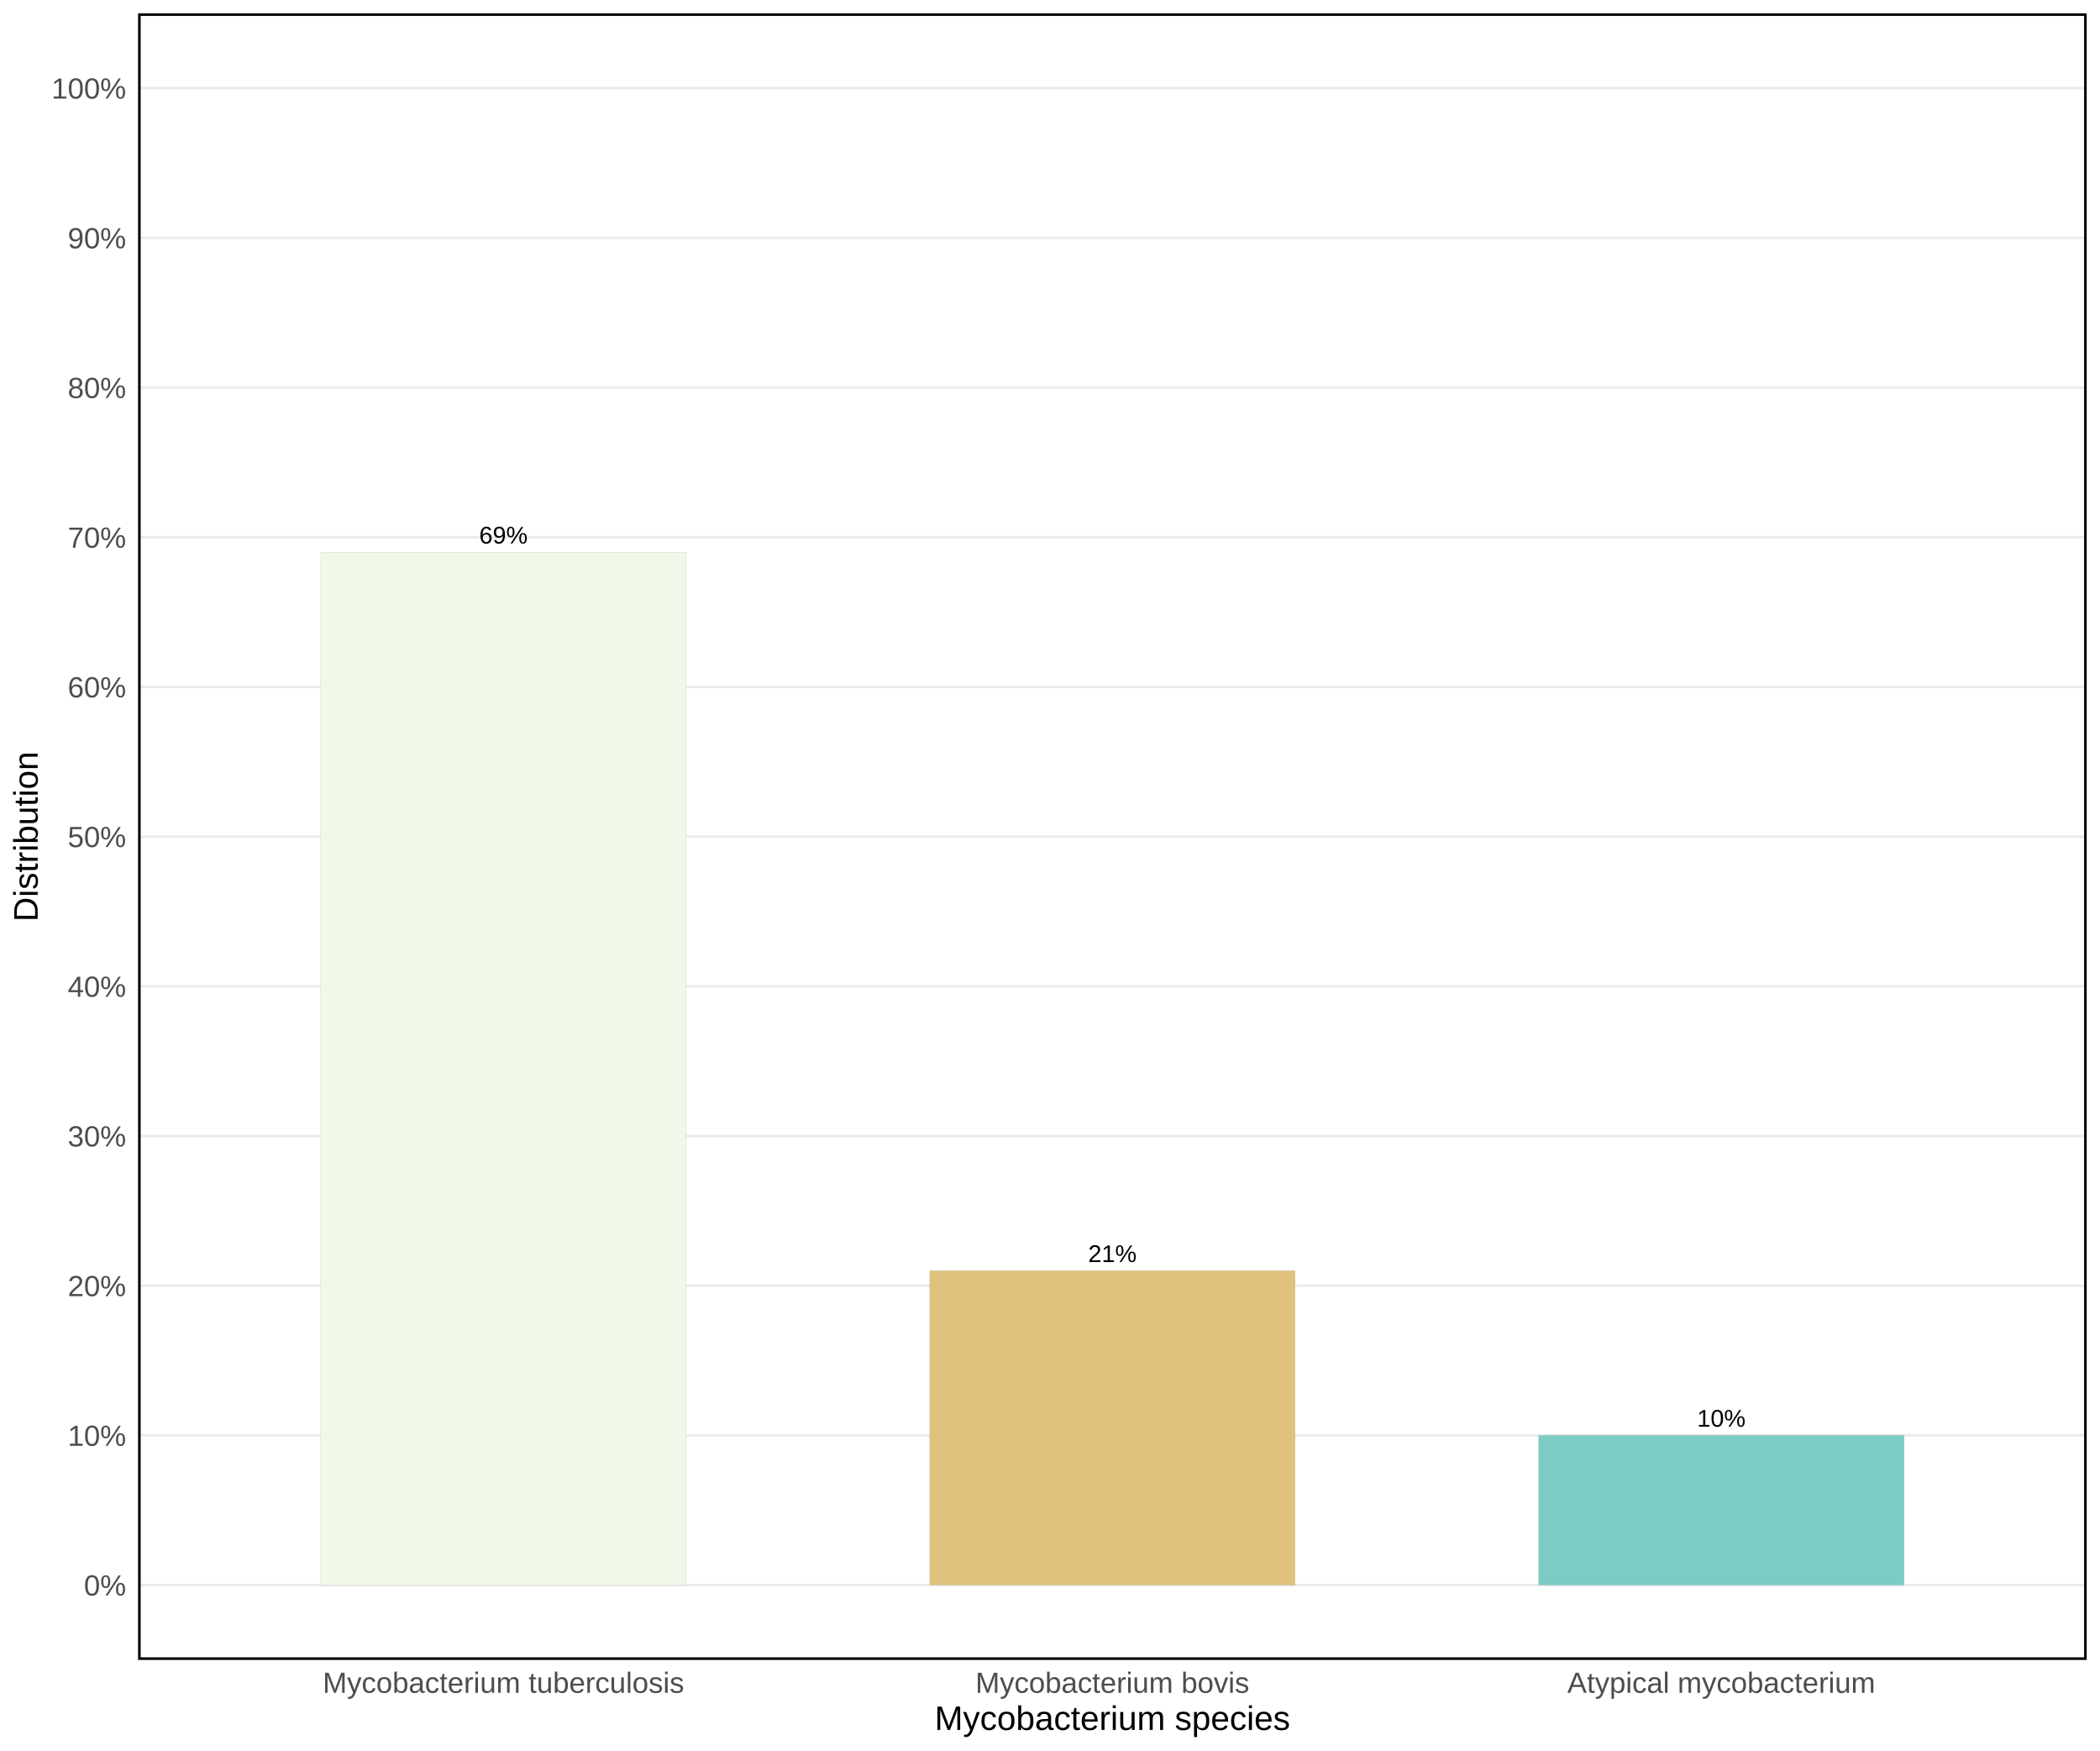
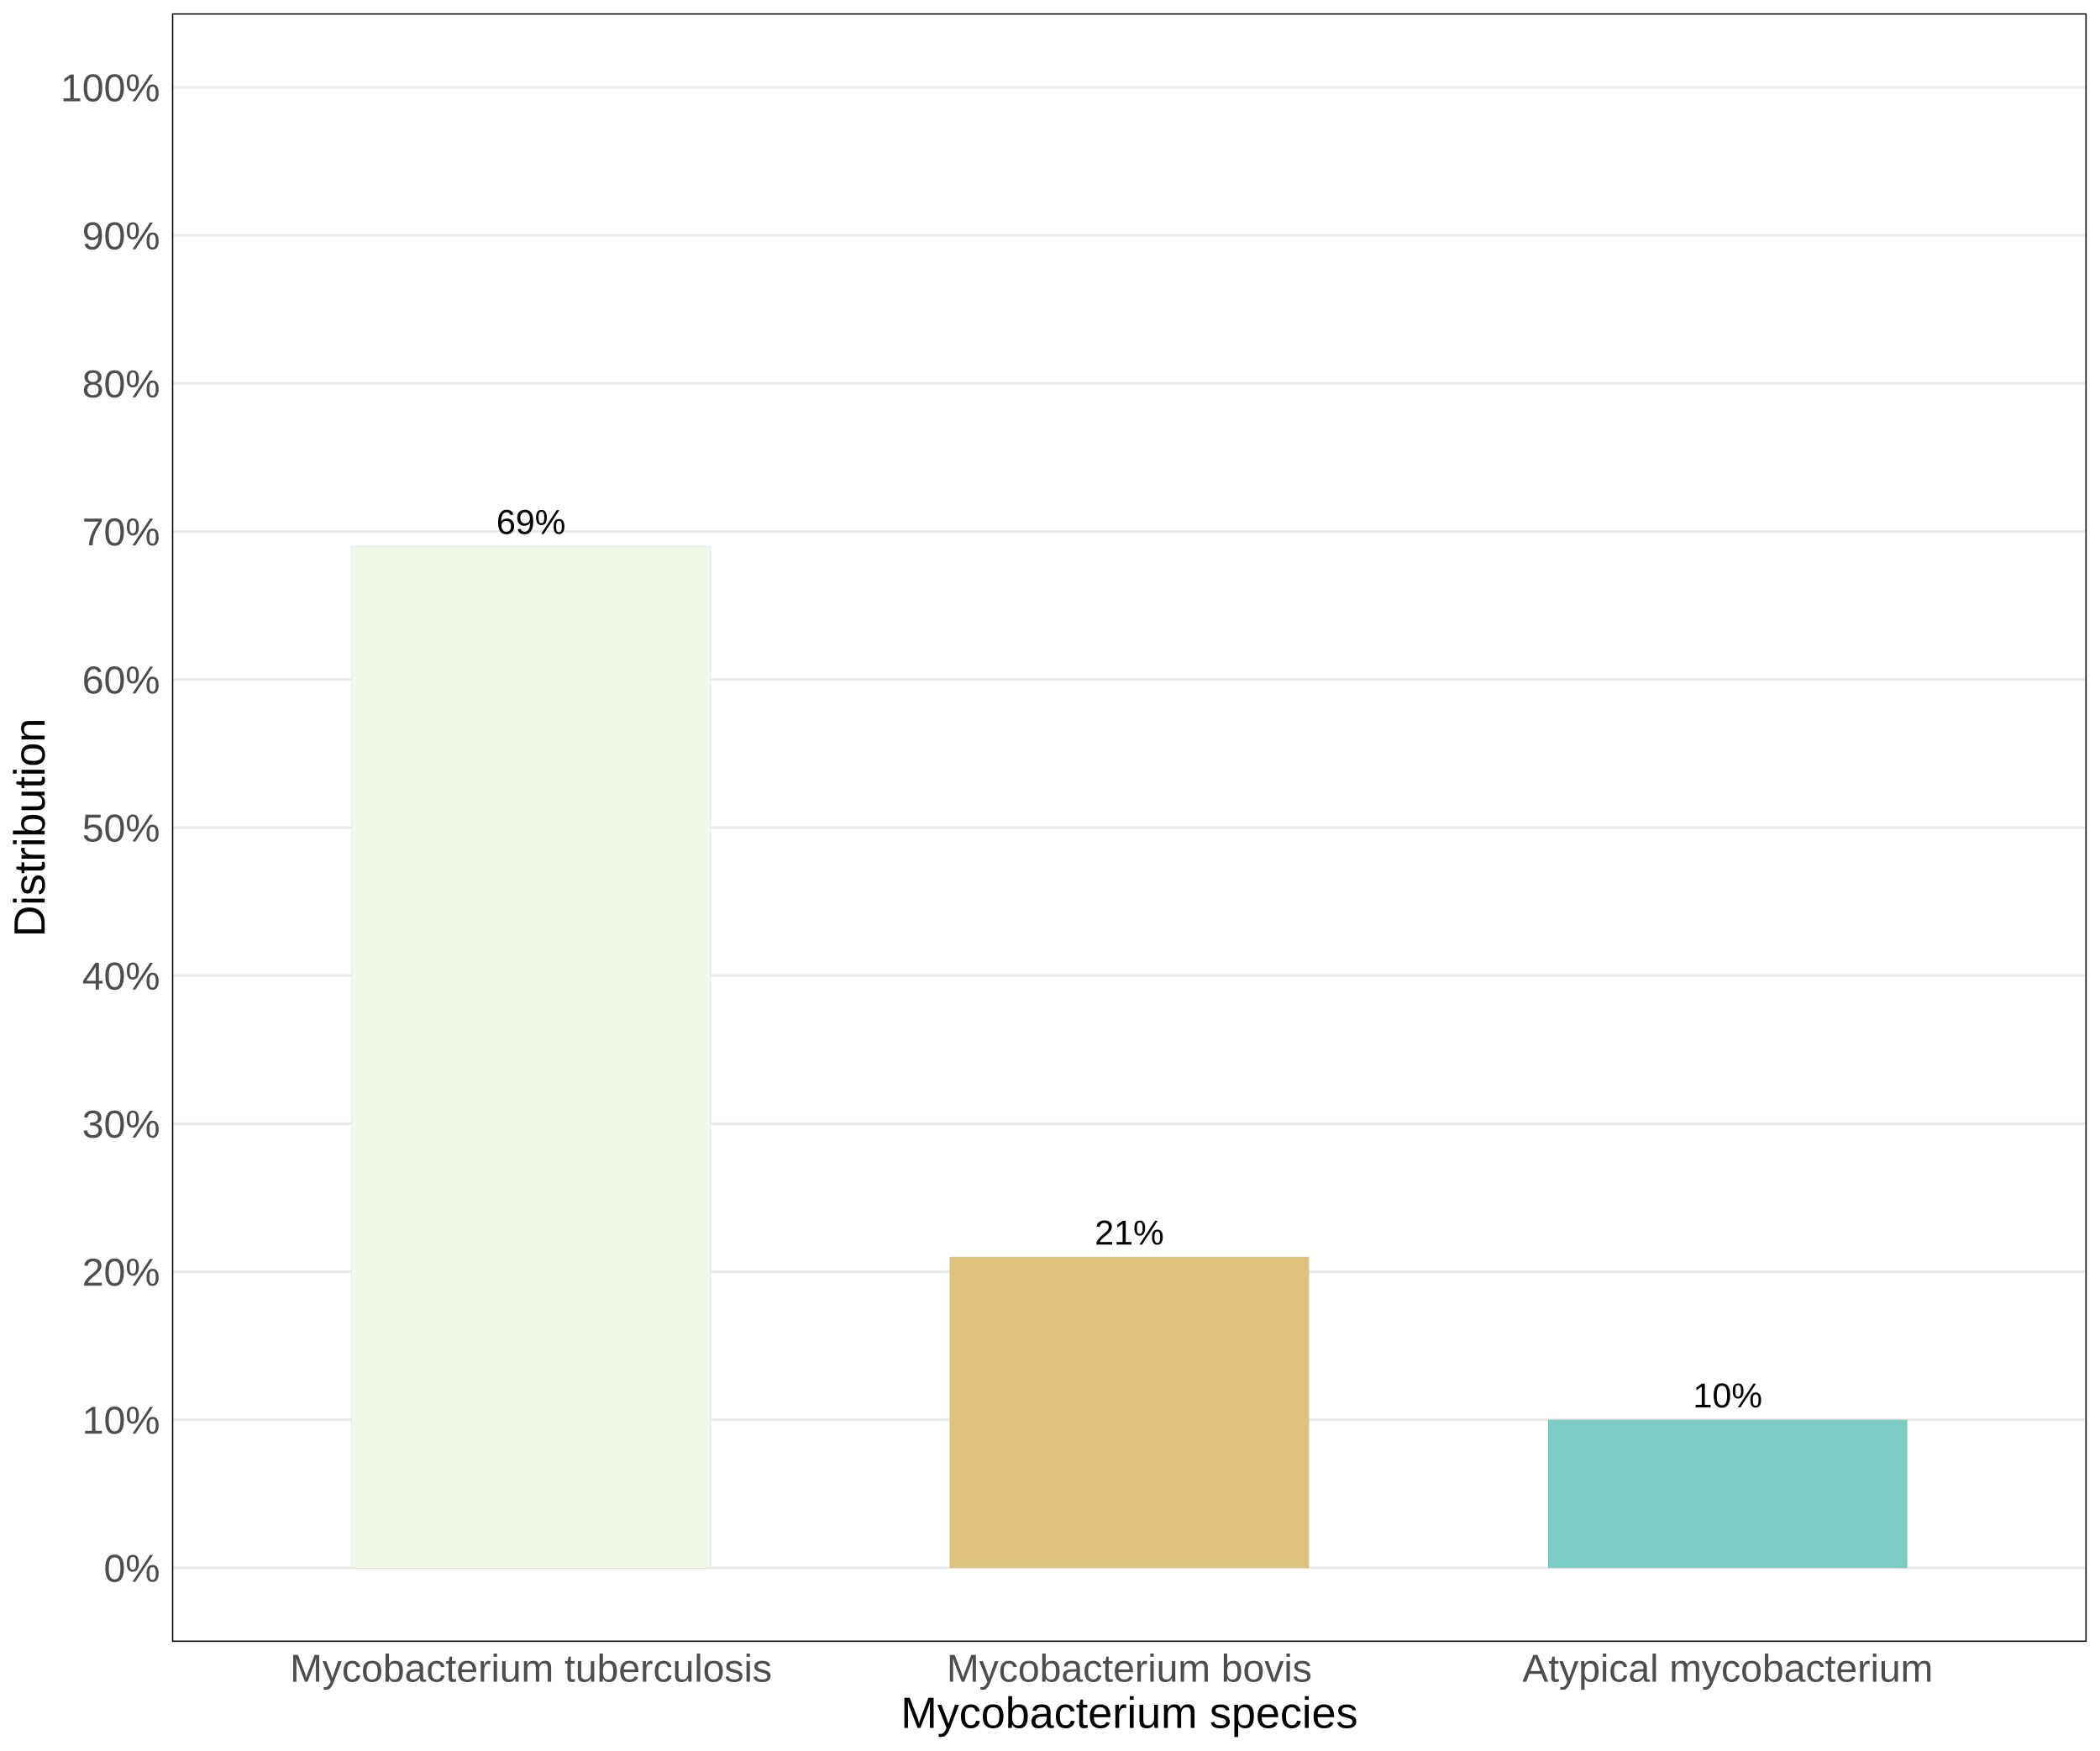
<svg xmlns="http://www.w3.org/2000/svg" class="svglite" width="864.00pt" height="720.00pt" viewBox="0 0 864.00 720.00">
  <defs>
    <style type="text/css">
    .svglite line, .svglite polyline, .svglite polygon, .svglite path, .svglite rect, .svglite circle {
      fill: none;
      stroke: #000000;
      stroke-linecap: round;
      stroke-linejoin: round;
      stroke-miterlimit: 10.00;
    }
    .svglite text {
      white-space: pre;
    }
  </style>
  </defs>
  <rect width="100%" height="100%" style="stroke: none; fill: none;" />
  <defs>
    <clipPath id="cpMC4wMHw4NjQuMDB8MC4wMHw3MjAuMDA=">
      <rect x="0.00" y="0.00" width="864.00" height="720.00" />
    </clipPath>
  </defs>
  <g clip-path="url(#cpMC4wMHw4NjQuMDB8MC4wMHw3MjAuMDA=)">
</g>
  <defs>
-     <clipPath id="cpNTYuODF8ODU4LjUyfDUuNDh8NjgyLjc3">
-       <rect x="56.81" y="5.48" width="801.71" height="677.29" />
+     <clipPath id="cpNzAuNzZ8ODU4LjUyfDUuNDh8Njc1LjM0">
+       <rect x="70.76" y="5.48" width="787.76" height="669.86" />
    </clipPath>
  </defs>
-   <g clip-path="url(#cpNTYuODF8ODU4LjUyfDUuNDh8NjgyLjc3)">
-     <polyline points="56.81,651.98 858.52,651.98 " style="stroke-width: 1.07; stroke: #EBEBEB; stroke-linecap: butt;" />
-     <polyline points="56.81,590.41 858.52,590.41 " style="stroke-width: 1.07; stroke: #EBEBEB; stroke-linecap: butt;" />
-     <polyline points="56.81,528.84 858.52,528.84 " style="stroke-width: 1.07; stroke: #EBEBEB; stroke-linecap: butt;" />
-     <polyline points="56.81,467.27 858.52,467.27 " style="stroke-width: 1.07; stroke: #EBEBEB; stroke-linecap: butt;" />
-     <polyline points="56.81,405.69 858.52,405.69 " style="stroke-width: 1.07; stroke: #EBEBEB; stroke-linecap: butt;" />
-     <polyline points="56.81,344.12 858.52,344.12 " style="stroke-width: 1.07; stroke: #EBEBEB; stroke-linecap: butt;" />
-     <polyline points="56.81,282.55 858.52,282.55 " style="stroke-width: 1.07; stroke: #EBEBEB; stroke-linecap: butt;" />
-     <polyline points="56.81,220.98 858.52,220.98 " style="stroke-width: 1.07; stroke: #EBEBEB; stroke-linecap: butt;" />
-     <polyline points="56.81,159.41 858.52,159.41 " style="stroke-width: 1.07; stroke: #EBEBEB; stroke-linecap: butt;" />
-     <polyline points="56.81,97.84 858.52,97.84 " style="stroke-width: 1.07; stroke: #EBEBEB; stroke-linecap: butt;" />
-     <polyline points="56.81,36.27 858.52,36.27 " style="stroke-width: 1.07; stroke: #EBEBEB; stroke-linecap: butt;" />
-     <rect x="131.97" y="227.14" width="150.32" height="424.84" style="stroke-width: 0.021; stroke-linecap: butt; stroke-linejoin: miter; fill: #F0F9E8;" />
-     <rect x="382.51" y="522.68" width="150.32" height="129.30" style="stroke-width: 0.021; stroke-linecap: butt; stroke-linejoin: miter; fill: #DFC27D;" />
-     <rect x="633.04" y="590.41" width="150.32" height="61.57" style="stroke-width: 0.021; stroke-linecap: butt; stroke-linejoin: miter; fill: #7BCCC4;" />
-     <text x="207.13" y="223.57" text-anchor="middle" style="font-size: 9.96px; font-family: &quot;Arial&quot;;" textLength="19.92px" lengthAdjust="spacingAndGlyphs">69%</text>
-     <text x="457.67" y="519.12" text-anchor="middle" style="font-size: 9.96px; font-family: &quot;Arial&quot;;" textLength="19.92px" lengthAdjust="spacingAndGlyphs">21%</text>
-     <text x="708.20" y="586.84" text-anchor="middle" style="font-size: 9.96px; font-family: &quot;Arial&quot;;" textLength="19.92px" lengthAdjust="spacingAndGlyphs">10%</text>
-     <rect x="56.81" y="5.48" width="801.71" height="677.29" style="stroke-width: 2.13;" />
+   <g clip-path="url(#cpNzAuNzZ8ODU4LjUyfDUuNDh8Njc1LjM0)">
+     <polyline points="70.76,644.89 858.52,644.89 " style="stroke-width: 1.07; stroke: #EBEBEB; stroke-linecap: butt;" />
+     <polyline points="70.76,584.00 858.52,584.00 " style="stroke-width: 1.07; stroke: #EBEBEB; stroke-linecap: butt;" />
+     <polyline points="70.76,523.10 858.52,523.10 " style="stroke-width: 1.07; stroke: #EBEBEB; stroke-linecap: butt;" />
+     <polyline points="70.76,462.20 858.52,462.20 " style="stroke-width: 1.07; stroke: #EBEBEB; stroke-linecap: butt;" />
+     <polyline points="70.76,401.31 858.52,401.31 " style="stroke-width: 1.07; stroke: #EBEBEB; stroke-linecap: butt;" />
+     <polyline points="70.76,340.41 858.52,340.41 " style="stroke-width: 1.07; stroke: #EBEBEB; stroke-linecap: butt;" />
+     <polyline points="70.76,279.51 858.52,279.51 " style="stroke-width: 1.07; stroke: #EBEBEB; stroke-linecap: butt;" />
+     <polyline points="70.76,218.62 858.52,218.62 " style="stroke-width: 1.07; stroke: #EBEBEB; stroke-linecap: butt;" />
+     <polyline points="70.76,157.72 858.52,157.72 " style="stroke-width: 1.07; stroke: #EBEBEB; stroke-linecap: butt;" />
+     <polyline points="70.76,96.82 858.52,96.82 " style="stroke-width: 1.07; stroke: #EBEBEB; stroke-linecap: butt;" />
+     <polyline points="70.76,35.93 858.52,35.93 " style="stroke-width: 1.07; stroke: #EBEBEB; stroke-linecap: butt;" />
+     <rect x="144.61" y="224.71" width="147.71" height="420.19" style="stroke-width: 0.021; stroke-linecap: butt; stroke-linejoin: miter; fill: #F0F9E8;" />
+     <rect x="390.79" y="517.01" width="147.71" height="127.88" style="stroke-width: 0.021; stroke-linecap: butt; stroke-linejoin: miter; fill: #DFC27D;" />
+     <rect x="636.96" y="584.00" width="147.71" height="60.90" style="stroke-width: 0.021; stroke-linecap: butt; stroke-linejoin: miter; fill: #7BCCC4;" />
+     <text x="218.46" y="219.62" text-anchor="middle" style="font-size: 14.23px; font-family: &quot;Arial&quot;;" textLength="28.45px" lengthAdjust="spacingAndGlyphs">69%</text>
+     <text x="464.64" y="511.92" text-anchor="middle" style="font-size: 14.23px; font-family: &quot;Arial&quot;;" textLength="28.45px" lengthAdjust="spacingAndGlyphs">21%</text>
+     <text x="710.82" y="578.91" text-anchor="middle" style="font-size: 14.23px; font-family: &quot;Arial&quot;;" textLength="28.45px" lengthAdjust="spacingAndGlyphs">10%</text>
+     <rect x="70.76" y="5.48" width="787.76" height="669.86" style="stroke-width: 1.07;" />
  </g>
  <g clip-path="url(#cpMC4wMHw4NjQuMDB8MC4wMHw3MjAuMDA=)">
-     <text x="51.88" y="656.28" text-anchor="end" style="font-size: 12.00px;fill: #4D4D4D; font-family: &quot;Arial&quot;;" textLength="17.34px" lengthAdjust="spacingAndGlyphs">0%</text>
-     <text x="51.88" y="594.71" text-anchor="end" style="font-size: 12.00px;fill: #4D4D4D; font-family: &quot;Arial&quot;;" textLength="24.02px" lengthAdjust="spacingAndGlyphs">10%</text>
-     <text x="51.88" y="533.14" text-anchor="end" style="font-size: 12.00px;fill: #4D4D4D; font-family: &quot;Arial&quot;;" textLength="24.02px" lengthAdjust="spacingAndGlyphs">20%</text>
-     <text x="51.88" y="471.56" text-anchor="end" style="font-size: 12.00px;fill: #4D4D4D; font-family: &quot;Arial&quot;;" textLength="24.02px" lengthAdjust="spacingAndGlyphs">30%</text>
-     <text x="51.88" y="409.99" text-anchor="end" style="font-size: 12.00px;fill: #4D4D4D; font-family: &quot;Arial&quot;;" textLength="24.02px" lengthAdjust="spacingAndGlyphs">40%</text>
-     <text x="51.88" y="348.42" text-anchor="end" style="font-size: 12.00px;fill: #4D4D4D; font-family: &quot;Arial&quot;;" textLength="24.02px" lengthAdjust="spacingAndGlyphs">50%</text>
-     <text x="51.88" y="286.85" text-anchor="end" style="font-size: 12.00px;fill: #4D4D4D; font-family: &quot;Arial&quot;;" textLength="24.02px" lengthAdjust="spacingAndGlyphs">60%</text>
-     <text x="51.88" y="225.28" text-anchor="end" style="font-size: 12.00px;fill: #4D4D4D; font-family: &quot;Arial&quot;;" textLength="24.02px" lengthAdjust="spacingAndGlyphs">70%</text>
-     <text x="51.88" y="163.71" text-anchor="end" style="font-size: 12.00px;fill: #4D4D4D; font-family: &quot;Arial&quot;;" textLength="24.02px" lengthAdjust="spacingAndGlyphs">80%</text>
-     <text x="51.88" y="102.14" text-anchor="end" style="font-size: 12.00px;fill: #4D4D4D; font-family: &quot;Arial&quot;;" textLength="24.02px" lengthAdjust="spacingAndGlyphs">90%</text>
-     <text x="51.88" y="40.56" text-anchor="end" style="font-size: 12.00px;fill: #4D4D4D; font-family: &quot;Arial&quot;;" textLength="30.69px" lengthAdjust="spacingAndGlyphs">100%</text>
-     <text transform="translate(207.13,696.29) rotate(-360)" text-anchor="middle" style="font-size: 12.00px;fill: #4D4D4D; font-family: &quot;Arial&quot;;" textLength="148.76px" lengthAdjust="spacingAndGlyphs">Mycobacterium tuberculosis</text>
-     <text transform="translate(457.67,696.29) rotate(-360)" text-anchor="middle" style="font-size: 12.00px;fill: #4D4D4D; font-family: &quot;Arial&quot;;" textLength="112.74px" lengthAdjust="spacingAndGlyphs">Mycobacterium bovis</text>
-     <text transform="translate(708.20,696.29) rotate(-360)" text-anchor="middle" style="font-size: 12.00px;fill: #4D4D4D; font-family: &quot;Arial&quot;;" textLength="126.74px" lengthAdjust="spacingAndGlyphs">Atypical mycobacterium</text>
-     <text x="457.67" y="711.58" text-anchor="middle" style="font-size: 14.00px; font-family: &quot;Arial&quot;;" textLength="146.22px" lengthAdjust="spacingAndGlyphs">Mycobacterium species</text>
-     <text transform="translate(15.50,344.12) rotate(-90)" text-anchor="middle" style="font-size: 14.00px; font-family: &quot;Arial&quot;;" textLength="70.01px" lengthAdjust="spacingAndGlyphs">Distribution</text>
+     <text x="65.83" y="650.62" text-anchor="end" style="font-size: 16.00px;fill: #4D4D4D; font-family: &quot;Arial&quot;;" textLength="23.13px" lengthAdjust="spacingAndGlyphs">0%</text>
+     <text x="65.83" y="589.72" text-anchor="end" style="font-size: 16.00px;fill: #4D4D4D; font-family: &quot;Arial&quot;;" textLength="32.03px" lengthAdjust="spacingAndGlyphs">10%</text>
+     <text x="65.83" y="528.83" text-anchor="end" style="font-size: 16.00px;fill: #4D4D4D; font-family: &quot;Arial&quot;;" textLength="32.03px" lengthAdjust="spacingAndGlyphs">20%</text>
+     <text x="65.83" y="467.93" text-anchor="end" style="font-size: 16.00px;fill: #4D4D4D; font-family: &quot;Arial&quot;;" textLength="32.03px" lengthAdjust="spacingAndGlyphs">30%</text>
+     <text x="65.83" y="407.03" text-anchor="end" style="font-size: 16.00px;fill: #4D4D4D; font-family: &quot;Arial&quot;;" textLength="32.03px" lengthAdjust="spacingAndGlyphs">40%</text>
+     <text x="65.83" y="346.14" text-anchor="end" style="font-size: 16.00px;fill: #4D4D4D; font-family: &quot;Arial&quot;;" textLength="32.03px" lengthAdjust="spacingAndGlyphs">50%</text>
+     <text x="65.83" y="285.24" text-anchor="end" style="font-size: 16.00px;fill: #4D4D4D; font-family: &quot;Arial&quot;;" textLength="32.03px" lengthAdjust="spacingAndGlyphs">60%</text>
+     <text x="65.83" y="224.35" text-anchor="end" style="font-size: 16.00px;fill: #4D4D4D; font-family: &quot;Arial&quot;;" textLength="32.03px" lengthAdjust="spacingAndGlyphs">70%</text>
+     <text x="65.83" y="163.45" text-anchor="end" style="font-size: 16.00px;fill: #4D4D4D; font-family: &quot;Arial&quot;;" textLength="32.03px" lengthAdjust="spacingAndGlyphs">80%</text>
+     <text x="65.83" y="102.55" text-anchor="end" style="font-size: 16.00px;fill: #4D4D4D; font-family: &quot;Arial&quot;;" textLength="32.03px" lengthAdjust="spacingAndGlyphs">90%</text>
+     <text x="65.83" y="41.66" text-anchor="end" style="font-size: 16.00px;fill: #4D4D4D; font-family: &quot;Arial&quot;;" textLength="40.92px" lengthAdjust="spacingAndGlyphs">100%</text>
+     <text x="218.46" y="691.73" text-anchor="middle" style="font-size: 16.00px;fill: #4D4D4D; font-family: &quot;Arial&quot;;" textLength="198.30px" lengthAdjust="spacingAndGlyphs">Mycobacterium tuberculosis</text>
+     <text x="464.64" y="691.73" text-anchor="middle" style="font-size: 16.00px;fill: #4D4D4D; font-family: &quot;Arial&quot;;" textLength="150.27px" lengthAdjust="spacingAndGlyphs">Mycobacterium bovis</text>
+     <text x="710.82" y="691.73" text-anchor="middle" style="font-size: 16.00px;fill: #4D4D4D; font-family: &quot;Arial&quot;;" textLength="168.94px" lengthAdjust="spacingAndGlyphs">Atypical mycobacterium</text>
+     <text x="464.64" y="710.73" text-anchor="middle" style="font-size: 18.00px; font-family: &quot;Arial&quot;;" textLength="188.06px" lengthAdjust="spacingAndGlyphs">Mycobacterium species</text>
+     <text transform="translate(18.37,340.41) rotate(-90)" text-anchor="middle" style="font-size: 18.00px; font-family: &quot;Arial&quot;;" textLength="90.02px" lengthAdjust="spacingAndGlyphs">Distribution</text>
  </g>
</svg>
